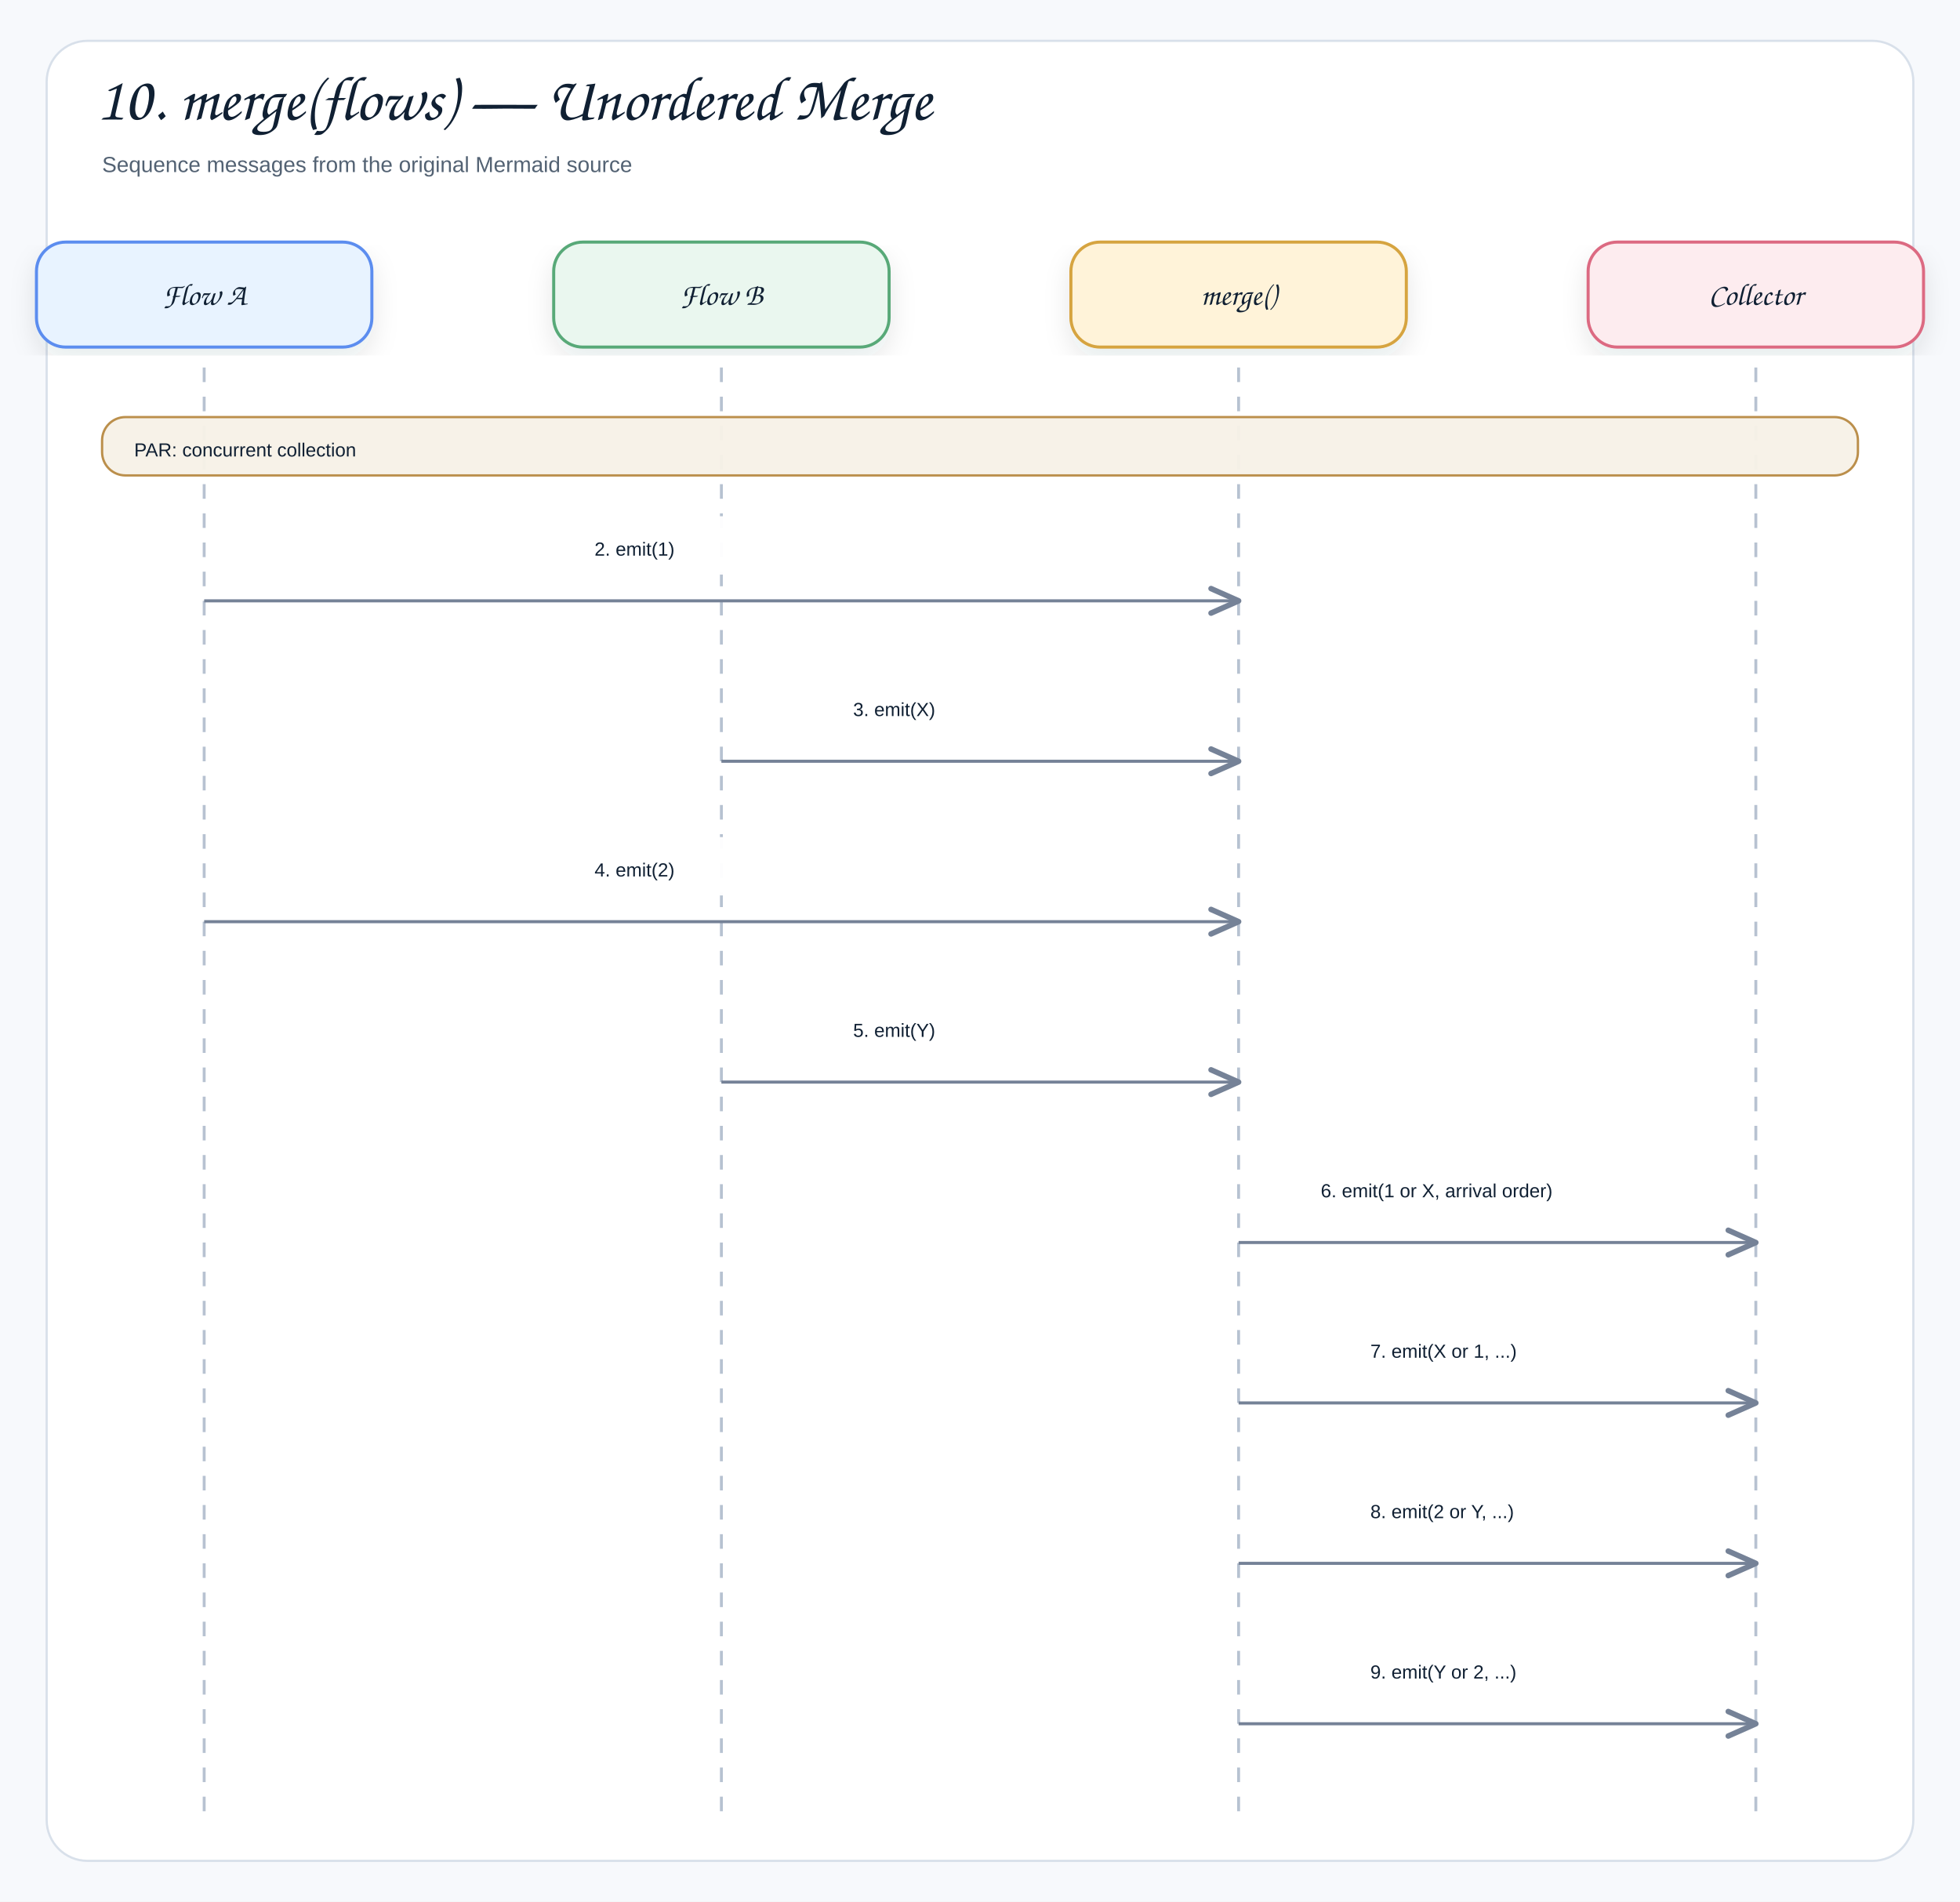
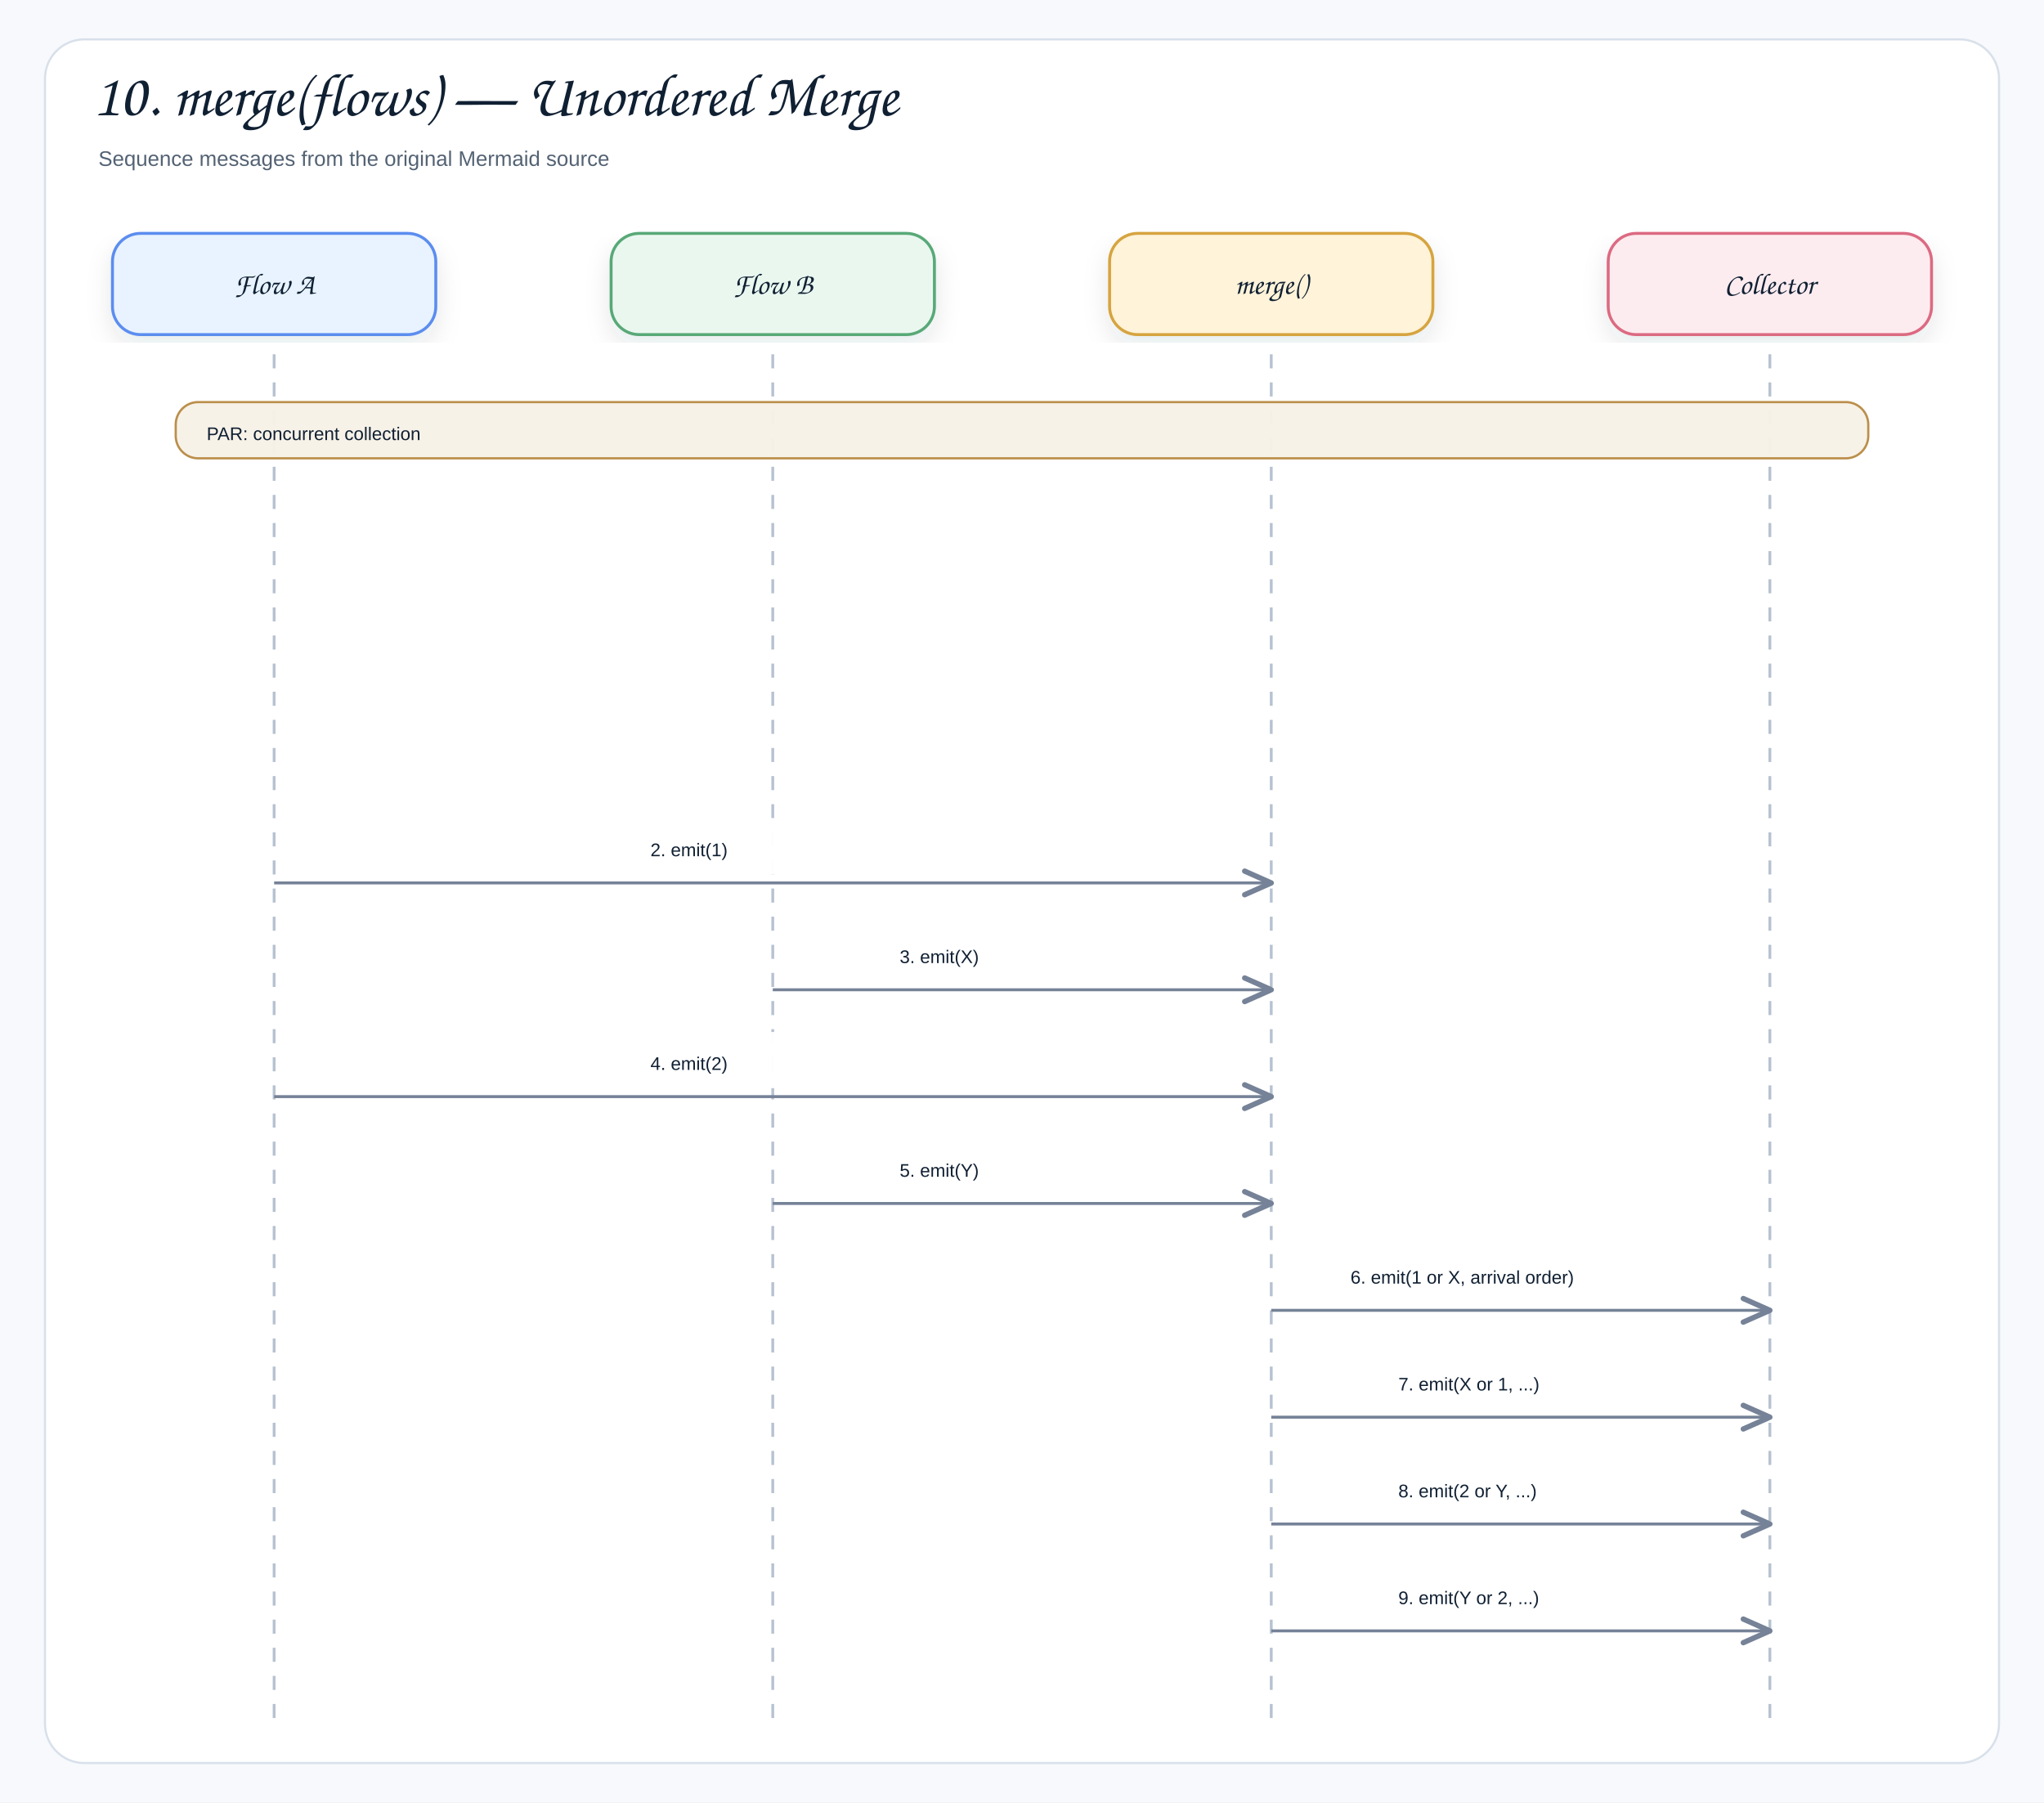
- <svg xmlns="http://www.w3.org/2000/svg" width="1344" height="1304" viewBox="0 0 1344 1304" role="img" aria-label="10. merge(flows) — Unordered Merge">
+ <svg xmlns="http://www.w3.org/2000/svg" width="1454" height="1282" viewBox="0 0 1454 1282" role="img" aria-label="10. merge(flows) — Unordered Merge">
  <defs>
    <filter id="shadow" x="-8%" y="-8%" width="116%" height="116%">
      <feDropShadow dx="0" dy="8" stdDeviation="9" flood-color="#1f2937" flood-opacity="0.10" />
    </filter>
    <marker id="openArrow" markerWidth="12" markerHeight="10" refX="10" refY="5" orient="auto" markerUnits="strokeWidth">
      <path d="M 1 1 L 10 5 L 1 9" fill="none" stroke="#758297" stroke-width="1.8" stroke-linecap="round" stroke-linejoin="round" />
    </marker>
    <marker id="inherit" markerWidth="14" markerHeight="12" refX="12" refY="6" orient="auto" markerUnits="strokeWidth">
      <path d="M 0 1 L 12 6 L 0 11 Z" fill="#ffffff" stroke="#758297" stroke-width="1.8" />
    </marker>
    <style>
    .canvas{fill:#f7f9fc}.frame{fill:#fff;stroke:#d8e0ea;stroke-width:1.5}
    .title{font-family:"Architects Daughter","Comic Sans MS","Comic Sans",cursive;font-size:43px;font-weight:400;fill:#102033}
    .subtitle{font-family:"Comic Sans MS","Comic Sans","Comic Neue",Arial,sans-serif;font-size:15px;font-weight:400;fill:#536273}
    .label{font-family:"Architects Daughter","Comic Sans MS","Comic Sans",cursive;font-size:25px;font-weight:400;fill:#102033}
    .smallLabel{font-family:"Architects Daughter","Comic Sans MS","Comic Sans",cursive;font-size:21px;font-weight:400;fill:#102033}
    .mono{font-family:"Comic Sans MS","Comic Sans","Comic Neue",Arial,sans-serif;font-size:12px;font-weight:400;fill:#102033}
    .small{font-family:"Comic Sans MS","Comic Sans","Comic Neue",Arial,sans-serif;font-size:12px;font-weight:400;fill:#536273}
    .strong{font-family:"Comic Sans MS","Comic Sans","Comic Neue",Arial,sans-serif;font-size:13px;font-weight:400;fill:#102033}
    .card{stroke-width:2.1;filter:url(#shadow)}.compartment{stroke-width:1.5;fill:none}
    .line{stroke:#758297;stroke-width:2.1;fill:none;marker-end:url(#openArrow)}
    .plainLine{stroke:#758297;stroke-width:2.1;fill:none}
    .dashed{stroke:#758297;stroke-width:2.1;stroke-dasharray:7 6;fill:none;marker-end:url(#openArrow)}
    .inheritLine{stroke:#758297;stroke-width:2.2;fill:none;marker-end:url(#inherit)}
    .implLine{stroke:#758297;stroke-width:2.2;stroke-dasharray:8 7;fill:none;marker-end:url(#inherit)}
  </style>
  </defs>
-   <rect class="canvas" width="1344" height="1304" />
-   <rect class="frame" x="32" y="28" width="1280" height="1248" rx="28" />
+   <rect class="canvas" width="1454" height="1282" />
+   <rect class="frame" x="32" y="28" width="1390" height="1226" rx="28" />
  <text class="title" x="66" y="82">10. merge(flows) — Unordered Merge</text>
  <text class="subtitle" x="70" y="118">Sequence messages from the original Mermaid source</text>
-   <rect class="card" x="25" y="166" width="230" height="72" rx="20" fill="#E8F3FF" stroke="#5B8DEF" />
-   <text class="smallLabel" x="140" y="209" text-anchor="middle">Flow A</text>
-   <line class="lifeline" x1="140" y1="252" x2="140" y2="1244" stroke="#b7c2d1" stroke-width="2" stroke-dasharray="10 10" />
-   <rect class="card" x="379.667" y="166" width="230" height="72" rx="20" fill="#EAF7EF" stroke="#58A978" />
-   <text class="smallLabel" x="494.667" y="209" text-anchor="middle">Flow B</text>
-   <line class="lifeline" x1="494.667" y1="252" x2="494.667" y2="1244" stroke="#b7c2d1" stroke-width="2" stroke-dasharray="10 10" />
-   <rect class="card" x="734.333" y="166" width="230" height="72" rx="20" fill="#FFF3D9" stroke="#D6A441" />
-   <text class="smallLabel" x="849.333" y="209" text-anchor="middle">merge()</text>
-   <line class="lifeline" x1="849.333" y1="252" x2="849.333" y2="1244" stroke="#b7c2d1" stroke-width="2" stroke-dasharray="10 10" />
-   <rect class="card" x="1089" y="166" width="230" height="72" rx="20" fill="#FDECEF" stroke="#DC6B82" />
-   <text class="smallLabel" x="1204" y="209" text-anchor="middle">Collector</text>
-   <line class="lifeline" x1="1204" y1="252" x2="1204" y2="1244" stroke="#b7c2d1" stroke-width="2" stroke-dasharray="10 10" />
-   <rect x="70" y="286" width="1204" height="40" rx="16" fill="#F7F1E7" stroke="#B88A44" stroke-width="1.6" opacity="0.96" />
-   <text class="strong" x="92" y="313" text-anchor="start">PAR: concurrent collection</text>
-   <rect x="389.667" y="354" width="210" height="40" rx="12" fill="#ffffff" opacity="0.97" />
-   <text class="strong" x="407.667" y="381" text-anchor="start">2. emit(1)</text>
-   <path class="line" d="M140 412 L849.333 412" />
-   <rect x="567" y="464" width="210" height="40" rx="12" fill="#ffffff" opacity="0.97" />
-   <text class="strong" x="585" y="491" text-anchor="start">3. emit(X)</text>
-   <path class="line" d="M494.667 522 L849.333 522" />
-   <rect x="389.667" y="574" width="210" height="40" rx="12" fill="#ffffff" opacity="0.97" />
-   <text class="strong" x="407.667" y="601" text-anchor="start">4. emit(2)</text>
-   <path class="line" d="M140 632 L849.333 632" />
-   <rect x="567" y="684" width="210" height="40" rx="12" fill="#ffffff" opacity="0.97" />
-   <text class="strong" x="585" y="711" text-anchor="start">5. emit(Y)</text>
-   <path class="line" d="M494.667 742 L849.333 742" />
-   <rect x="887.667" y="794" width="278" height="40" rx="12" fill="#ffffff" opacity="0.97" />
-   <text class="strong" x="905.667" y="821" text-anchor="start">6. emit(1 or X, arrival order)</text>
-   <path class="line" d="M849.333 852 L1204 852" />
-   <rect x="921.667" y="904" width="210" height="40" rx="12" fill="#ffffff" opacity="0.97" />
-   <text class="strong" x="939.667" y="931" text-anchor="start">7. emit(X or 1, ...)</text>
-   <path class="line" d="M849.333 962 L1204 962" />
-   <rect x="921.667" y="1014" width="210" height="40" rx="12" fill="#ffffff" opacity="0.97" />
-   <text class="strong" x="939.667" y="1041" text-anchor="start">8. emit(2 or Y, ...)</text>
-   <path class="line" d="M849.333 1072 L1204 1072" />
-   <rect x="921.667" y="1124" width="210" height="40" rx="12" fill="#ffffff" opacity="0.97" />
-   <text class="strong" x="939.667" y="1151" text-anchor="start">9. emit(Y or 2, ...)</text>
-   <path class="line" d="M849.333 1182 L1204 1182" />
+   <rect class="card" x="80" y="166" width="230" height="72" rx="20" fill="#E8F3FF" stroke="#5B8DEF" />
+   <text class="smallLabel" x="195" y="209" text-anchor="middle">Flow A</text>
+   <line class="lifeline" x1="195" y1="252" x2="195" y2="1222" stroke="#b7c2d1" stroke-width="2" stroke-dasharray="10 10" />
+   <rect class="card" x="434.7" y="166" width="230" height="72" rx="20" fill="#EAF7EF" stroke="#58A978" />
+   <text class="smallLabel" x="549.7" y="209" text-anchor="middle">Flow B</text>
+   <line class="lifeline" x1="549.7" y1="252" x2="549.7" y2="1222" stroke="#b7c2d1" stroke-width="2" stroke-dasharray="10 10" />
+   <rect class="card" x="789.3" y="166" width="230" height="72" rx="20" fill="#FFF3D9" stroke="#D6A441" />
+   <text class="smallLabel" x="904.3" y="209" text-anchor="middle">merge()</text>
+   <line class="lifeline" x1="904.3" y1="252" x2="904.3" y2="1222" stroke="#b7c2d1" stroke-width="2" stroke-dasharray="10 10" />
+   <rect class="card" x="1144" y="166" width="230" height="72" rx="20" fill="#FDECEF" stroke="#DC6B82" />
+   <text class="smallLabel" x="1259" y="209" text-anchor="middle">Collector</text>
+   <line class="lifeline" x1="1259" y1="252" x2="1259" y2="1222" stroke="#b7c2d1" stroke-width="2" stroke-dasharray="10 10" />
+   <rect x="125" y="286" width="1204" height="40" rx="16" fill="#F7F1E7" stroke="#B88A44" stroke-width="1.6" opacity="0.96" />
+   <text class="strong" x="147" y="313" text-anchor="start">PAR: concurrent collection</text>
+   <rect x="444.7" y="582" width="210" height="40" rx="12" fill="#ffffff" opacity="0.97" />
+   <text class="strong" x="462.7" y="609" text-anchor="start">2. emit(1)</text>
+   <path class="line" d="M195 628 L904.3 628" />
+   <rect x="622" y="658" width="210" height="40" rx="12" fill="#ffffff" opacity="0.97" />
+   <text class="strong" x="640" y="685" text-anchor="start">3. emit(X)</text>
+   <path class="line" d="M549.7 704 L904.3 704" />
+   <rect x="444.7" y="734" width="210" height="40" rx="12" fill="#ffffff" opacity="0.97" />
+   <text class="strong" x="462.7" y="761" text-anchor="start">4. emit(2)</text>
+   <path class="line" d="M195 780 L904.3 780" />
+   <rect x="622" y="810" width="210" height="40" rx="12" fill="#ffffff" opacity="0.97" />
+   <text class="strong" x="640" y="837" text-anchor="start">5. emit(Y)</text>
+   <path class="line" d="M549.7 856 L904.3 856" />
+   <rect x="942.7" y="886" width="278" height="40" rx="12" fill="#ffffff" opacity="0.97" />
+   <text class="strong" x="960.7" y="913" text-anchor="start">6. emit(1 or X, arrival order)</text>
+   <path class="line" d="M904.3 932 L1259 932" />
+   <rect x="976.7" y="962" width="210" height="40" rx="12" fill="#ffffff" opacity="0.97" />
+   <text class="strong" x="994.7" y="989" text-anchor="start">7. emit(X or 1, ...)</text>
+   <path class="line" d="M904.3 1008 L1259 1008" />
+   <rect x="976.7" y="1038" width="210" height="40" rx="12" fill="#ffffff" opacity="0.97" />
+   <text class="strong" x="994.7" y="1065" text-anchor="start">8. emit(2 or Y, ...)</text>
+   <path class="line" d="M904.3 1084 L1259 1084" />
+   <rect x="976.7" y="1114" width="210" height="40" rx="12" fill="#ffffff" opacity="0.97" />
+   <text class="strong" x="994.7" y="1141" text-anchor="start">9. emit(Y or 2, ...)</text>
+   <path class="line" d="M904.3 1160 L1259 1160" />
</svg>
